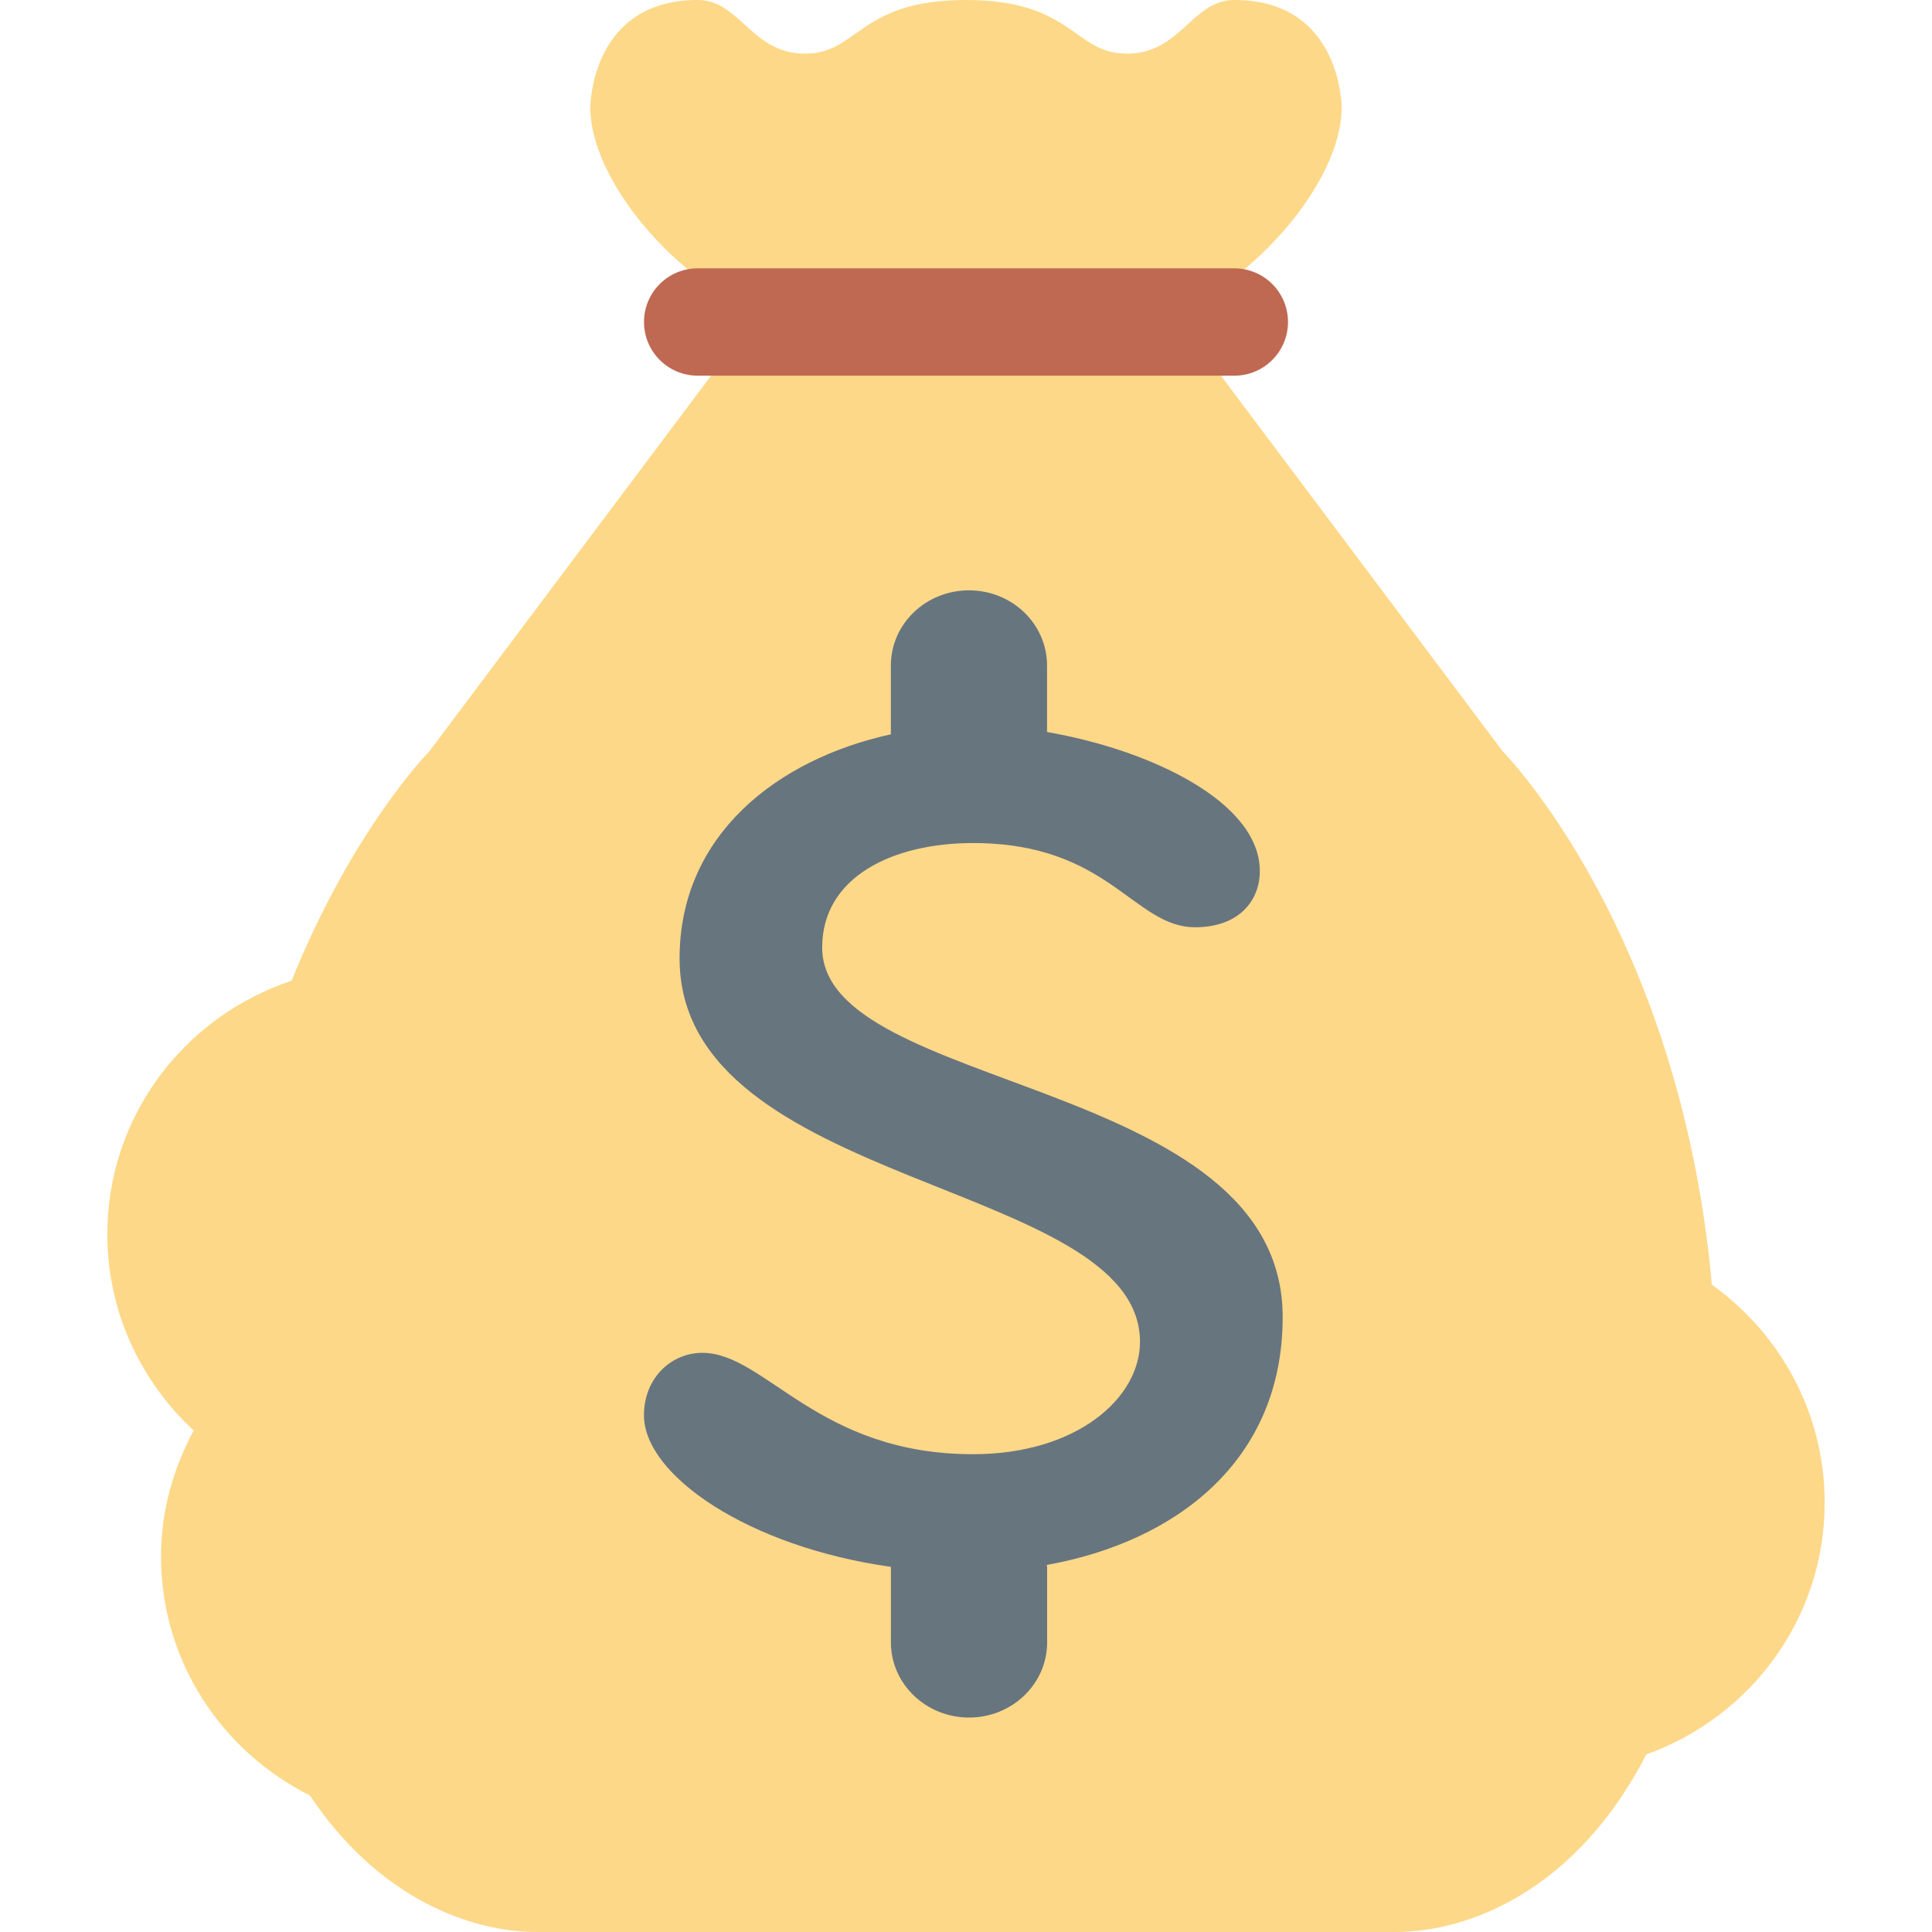
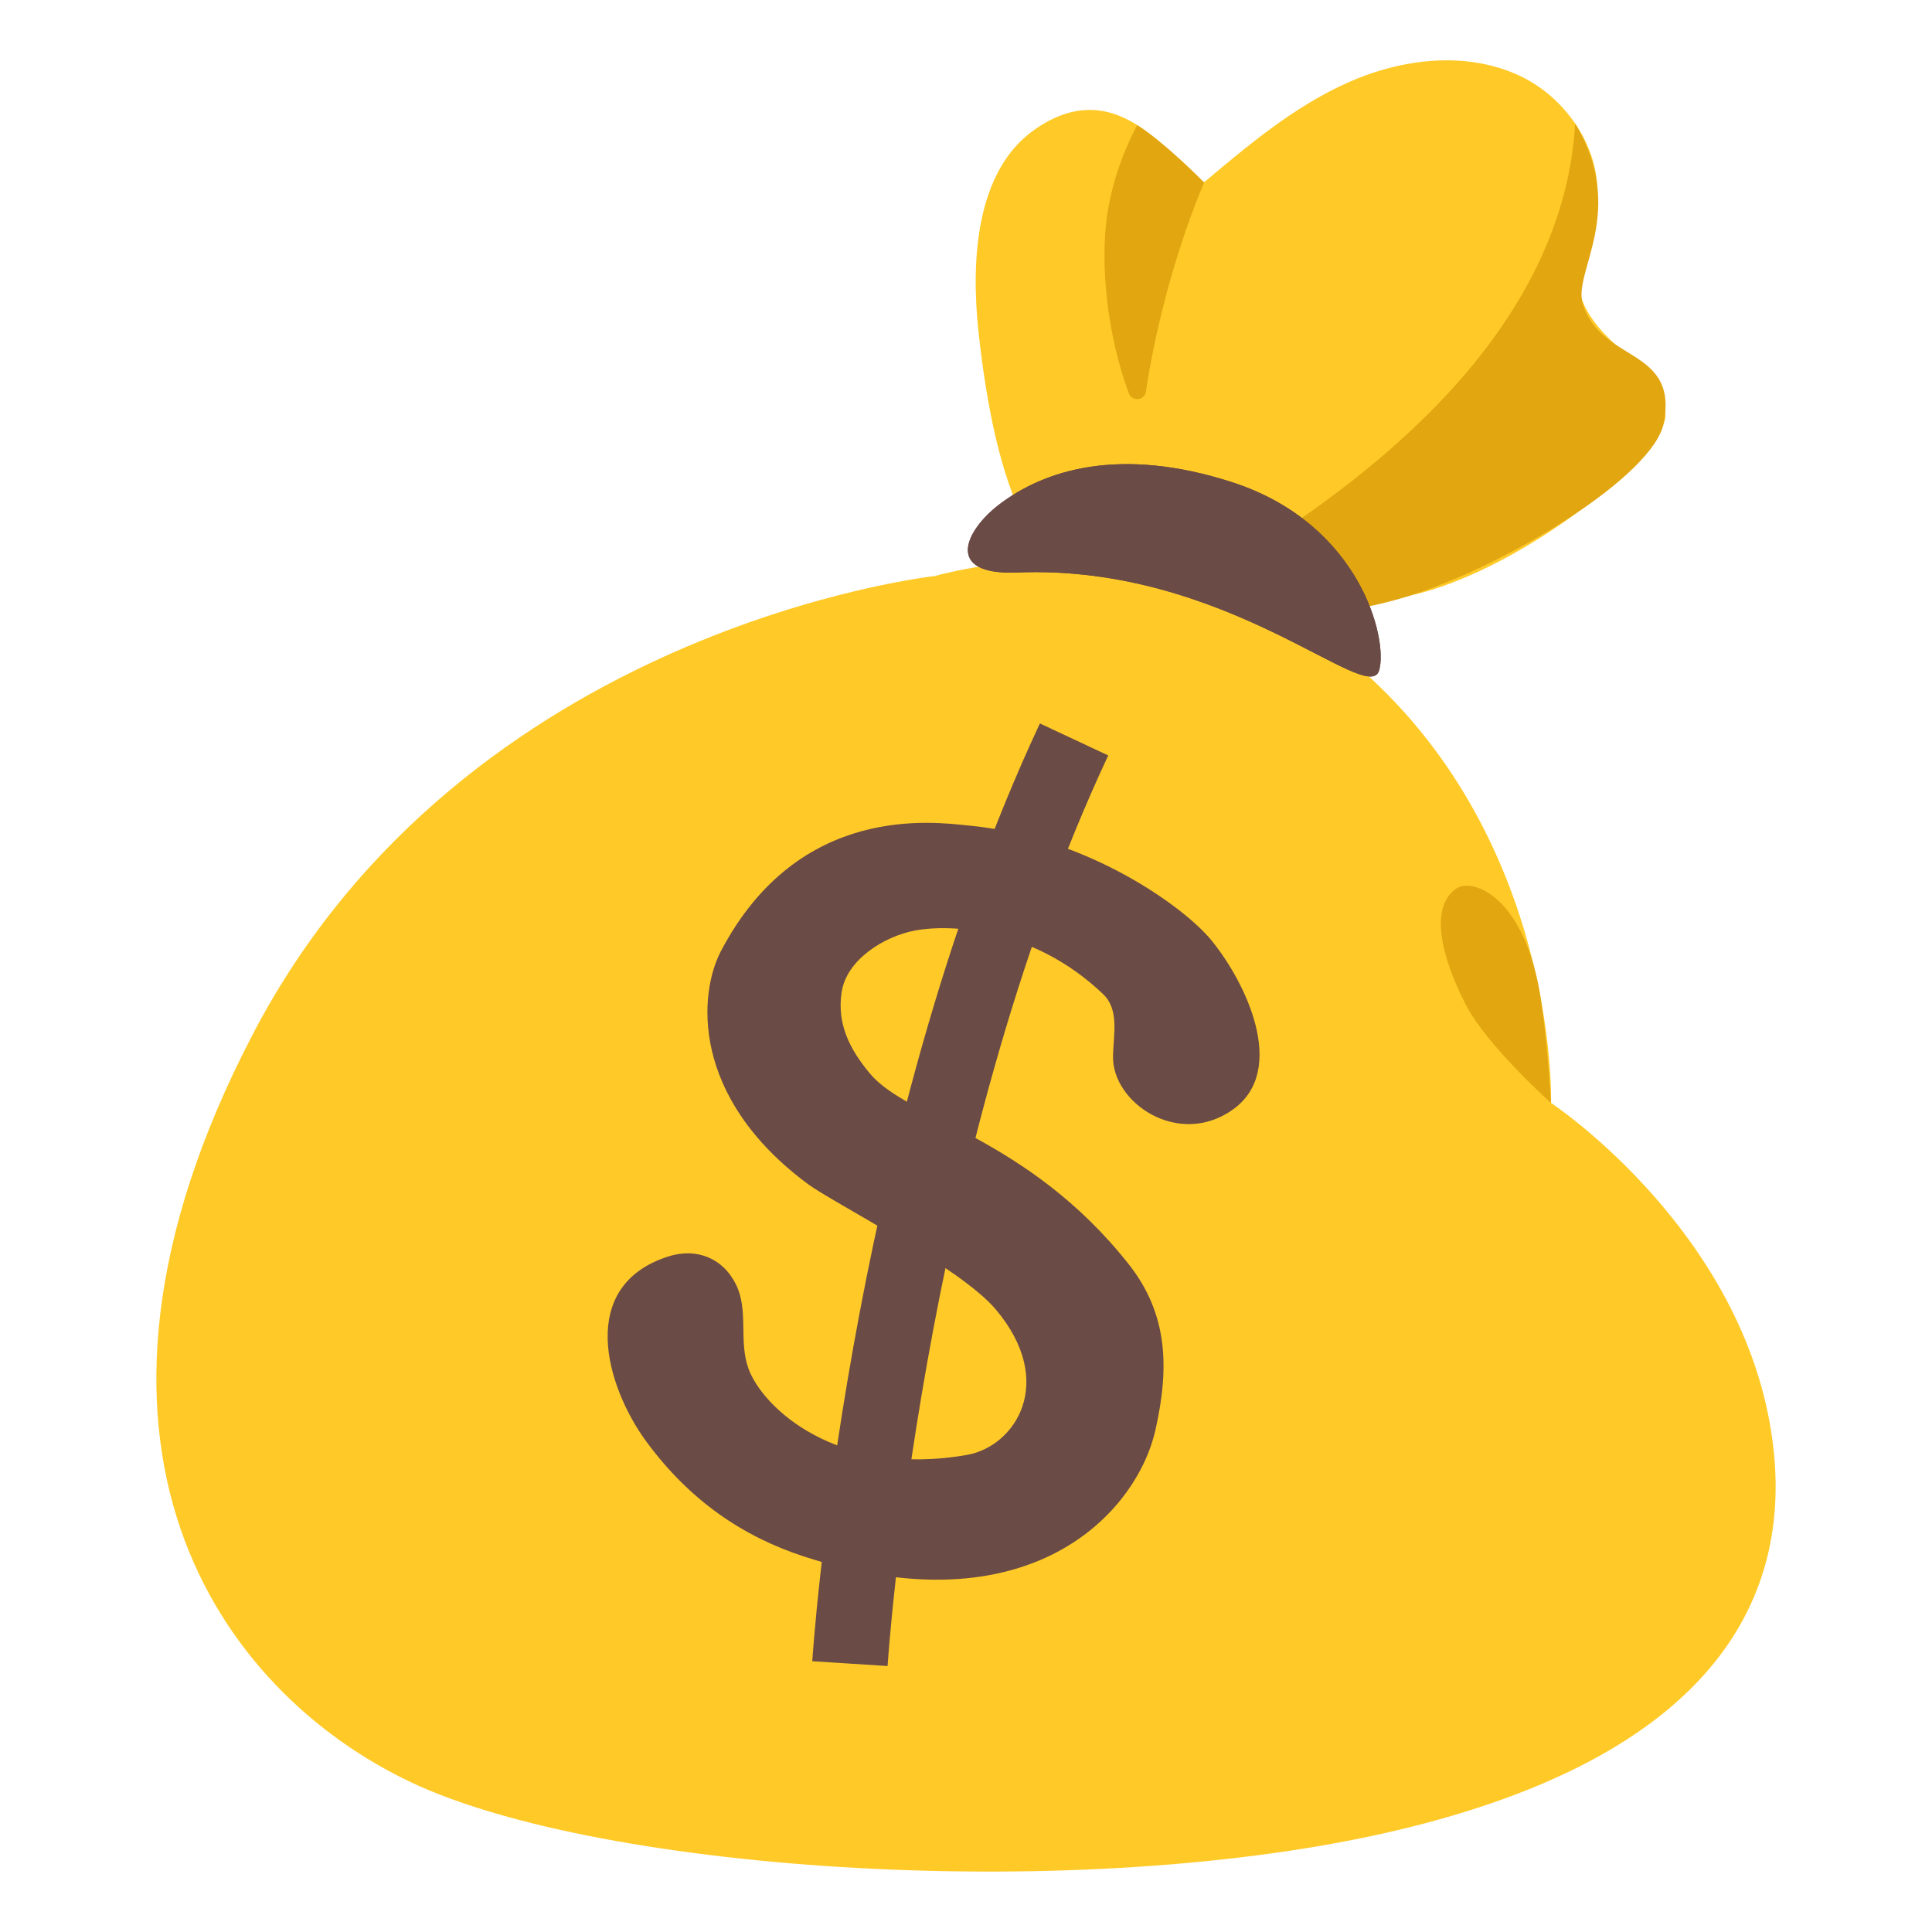
- <svg xmlns="http://www.w3.org/2000/svg" viewBox="0 0 36 36">
-   <path fill="#FDD888" d="M31.898 23.938C31.3 17.32 28 14 28 14l-6-8h-8l-6 8s-1.419 1.433-2.567 4.275C3.444 18.935 2 20.789 2 23c0 1.448.625 2.742 1.609 3.655C3.233 27.357 3 28.147 3 29c0 1.958 1.136 3.636 2.775 4.456C7.058 35.378 8.772 36 10 36h16c1.379 0 3.373-.779 4.678-3.31C32.609 31.999 34 30.17 34 28c0-1.678-.834-3.154-2.102-4.062zM18 6c.55 0 1.058-.158 1.5-.416.443.258.951.416 1.5.416 1.657 0 4-2.344 4-4 0 0 0-2-2-2-.788 0-1 1-2 1s-1-1-3-1-2 1-3 1-1.211-1-2-1c-2 0-2 2-2 2 0 1.656 2.344 4 4 4 .549 0 1.057-.158 1.5-.416.443.258.951.416 1.5.416z" />
-   <path fill="#BF6952" d="M24 6c0 .552-.447 1-1 1H13c-.552 0-1-.448-1-1s.448-1 1-1h10c.553 0 1 .448 1 1z" />
-   <path fill="#67757F" d="M23.901 24.542c0-4.477-8.581-4.185-8.581-6.886 0-1.308 1.301-1.947 2.811-1.947 2.538 0 2.99 1.569 4.139 1.569.813 0 1.205-.493 1.205-1.046 0-1.284-2.024-2.256-3.965-2.592V12.4c0-.773-.65-1.4-1.454-1.4-.805 0-1.456.627-1.456 1.4v1.283c-2.116.463-3.937 1.875-3.937 4.176 0 4.299 8.579 4.125 8.579 7.145 0 1.047-1.178 2.093-3.111 2.093-2.901 0-3.867-1.889-5.045-1.889-.574 0-1.087.464-1.087 1.164 0 1.113 1.938 2.451 4.603 2.824l-.001.01v1.398c0 .772.652 1.4 1.456 1.4.804 0 1.455-.628 1.455-1.4v-1.398c0-.017-.008-.03-.009-.045 2.398-.43 4.398-1.932 4.398-4.619z" />
+ <svg xmlns="http://www.w3.org/2000/svg" xmlns:xlink="http://www.w3.org/1999/xlink" version="1.1" x="0px" y="0px" viewBox="0 0 128 128" style="enable-background:new 0 0 128 128;" xml:space="preserve">
+   <g id="Layer_1" style="display:none;">
+     <linearGradient id="SVGID_1_" gradientUnits="userSpaceOnUse" x1="63.888" y1="123.969" x2="63.888" y2="4.018">
+       <stop offset="0" style="stop-color:#FFB74D" />
+       <stop offset="1" style="stop-color:#FFE0B2" />
+     </linearGradient>
+     <path style="display:inline;fill:url(#SVGID_1_);" d="M107.8,75.85c-1.58-2.84-3.49-5.53-5.48-8.11c-2.92-3.8-6.04-7.45-8.71-11.42   c-2.67-3.96-4.69-8.13-8.1-11.6c-3.07-3.22-6.95-5.39-11.04-6.33c-1.54-0.55-2.96-1.48-3.98-2.47H71v-3.99h-0.76   c0.01-1,0.12-1.32,0.35-1.89c1.55-4.45,2.97-8.86,4.52-13.31c0.36-1.08,0.71-2.09,1.43-2.93c0.83-1.08,2.14-1.83,3.09-2.91   c0.95-1.08,1.31-2.9,0.12-3.86c-2.02-0.36-4.16-0.13-6.07,0.72c0.59-1.08-0.12-2.53-1.19-3.13c-1.07-0.6-2.38-0.6-3.57-0.6   c-2.86,0-5.83,0.12-8.68,0.12c-1.31,0-2.86,0.12-3.69,1.08c-0.48,0.48-0.59,1.08-1.07,1.56c-1.31,1.44-3.57,0.96-5.47,0.6   s-4.4-0.12-5,1.8c-0.12,0.72,0,1.32,0.12,2.04c1.55,6.25,4.37,13.22,8.17,18.38c0.61,1.01,0.66,1.32,1.03,2.32H54v3.54   c0,0.54-2.15,1.48-2.55,1.7c-4.71,2.57-8.98,6.85-12.75,10.61c-3.99,3.97-7.63,8.28-10.89,12.87   c-5.38,7.57-11.08,16.46-11.71,25.93c-0.34,5.03,0.76,10.3,3.31,14.67c2.93,5.02,7.48,9.22,11.94,12.89   c4.45,3.66,9.65,6.43,15.18,8.06c0.06,0.02,0.11,0.03,0.17,0.05c11.8,3.45,25.38,1.33,36.69-3.03c7.62-2.94,14.37-7.4,20.24-13.07   c2.98-2.88,5.55-6.26,6.97-10.15C113.08,89.1,111.26,82.06,107.8,75.85z" />
+     <g style="display:inline;opacity:0.2;">
+       <path style="fill:#424242;" d="M68.92,7.02c0.62,0,1.36,0,1.82,0.12c-0.19,0.93,0.06,1.92,0.73,2.64    c0.58,0.63,1.39,0.97,2.21,0.97c0.41,0,0.82-0.08,1.21-0.26c0.37-0.16,0.76-0.29,1.15-0.39c-0.61,0.5-1.27,1.08-1.84,1.81    c-1.01,1.22-1.5,2.53-1.93,3.83c-0.78,2.24-1.54,4.5-2.27,6.69c-0.72,2.15-1.47,4.38-2.23,6.56c-0.35,0.89-0.52,1.57-0.53,2.9    c-0.01,0.75,0.26,1.48,0.76,2.03v0.31c-0.11,0.17-0.21,0.35-0.29,0.55c-0.46,1.13-0.19,2.42,0.68,3.28    c1.39,1.36,3.19,2.48,5.07,3.15c0.11,0.04,0.23,0.07,0.34,0.1c3.62,0.83,6.92,2.72,9.57,5.5c2.15,2.19,3.73,4.77,5.41,7.49    c0.74,1.21,1.51,2.45,2.34,3.69c1.91,2.83,4.03,5.51,6.08,8.09c0.91,1.14,1.84,2.32,2.74,3.49c2.28,2.97,3.95,5.43,5.24,7.74    c3.61,6.49,4.48,12.43,2.58,17.66c-1.12,3.07-3.21,6.11-6.23,9.02c-5.74,5.54-12.21,9.72-19.24,12.43    c-7.71,2.97-15.63,4.55-22.9,4.55c-4.24,0-8.23-0.54-11.86-1.6l-0.16-0.05c-5.1-1.5-9.99-4.09-14.13-7.5    c-3.99-3.28-8.45-7.29-11.25-12.08c-2.18-3.74-3.21-8.34-2.9-12.96c0.56-8.42,5.7-16.7,11.16-24.4    c3.16-4.44,6.71-8.64,10.56-12.48l0.08-0.08c3.61-3.6,7.7-7.68,11.99-10.02c0.05-0.03,0.13-0.07,0.23-0.11    c1.73-0.85,3.89-1.91,3.89-4.22V33.3c0.38-0.74,0.44-1.61,0.15-2.4c-0.06-0.18-0.12-0.33-0.17-0.47c-0.28-0.8-0.49-1.34-1.12-2.37    c-0.05-0.08-0.1-0.15-0.15-0.22c-3.23-4.38-6.01-10.65-7.65-17.21l-0.01-0.04c-0.02-0.11-0.04-0.21-0.05-0.3    c0.14-0.02,0.31-0.04,0.52-0.04c0.29,0,0.61,0.03,0.92,0.09l0.17,0.03c0.98,0.19,2.09,0.4,3.25,0.4c2,0,3.61-0.64,4.79-1.91    c0.5-0.52,0.79-1.05,0.98-1.4c0.03-0.05,0.06-0.11,0.09-0.16c0.15-0.05,0.54-0.15,1.51-0.15c1.46,0,2.96-0.03,4.4-0.06    C66.06,7.05,67.52,7.02,68.92,7.02 M68.92,4.02c-2.86,0-5.83,0.12-8.68,0.12c-1.31,0-2.86,0.12-3.69,1.08    c-0.48,0.48-0.59,1.08-1.07,1.56c-0.68,0.75-1.61,0.98-2.61,0.98c-0.94,0-1.94-0.2-2.86-0.38c-0.47-0.09-0.97-0.14-1.47-0.14    c-1.54,0-3.07,0.49-3.52,1.94c-0.12,0.72,0,1.32,0.12,2.04c1.55,6.25,4.37,13.22,8.17,18.38c0.61,1.01,0.66,1.32,1.03,2.32H54    v3.54c0,0.54-2.15,1.48-2.55,1.7c-4.71,2.57-8.98,6.85-12.75,10.61c-3.99,3.97-7.63,8.28-10.89,12.87    c-5.38,7.57-11.08,16.47-11.71,25.93c-0.34,5.03,0.76,10.3,3.31,14.67c2.93,5.02,7.48,9.22,11.94,12.89    c4.45,3.66,9.65,6.43,15.18,8.06c0.06,0.02,0.11,0.03,0.17,0.05c4.08,1.19,8.37,1.72,12.71,1.72c8.21,0,16.58-1.89,23.98-4.75    c7.62-2.94,14.37-7.4,20.24-13.07c2.98-2.88,5.55-6.26,6.97-10.15c2.51-6.9,0.68-13.94-2.78-20.15c-1.58-2.84-3.49-5.53-5.48-8.11    c-2.92-3.8-6.04-7.45-8.71-11.42c-2.67-3.96-4.69-8.13-8.1-11.6c-3.07-3.22-6.95-5.39-11.04-6.33c-1.54-0.55-2.96-1.48-3.98-2.47    H71v-3.99h-0.76c0.01-1,0.12-1.32,0.35-1.89c1.55-4.45,2.97-8.86,4.52-13.31c0.36-1.08,0.71-2.09,1.43-2.93    c0.83-1.08,2.14-1.83,3.09-2.91c0.95-1.08,1.31-2.9,0.12-3.86c-0.61-0.11-1.23-0.16-1.86-0.16c-1.44,0-2.88,0.29-4.21,0.88    c0.59-1.08-0.12-2.53-1.19-3.13C71.42,4.02,70.11,4.02,68.92,4.02L68.92,4.02z" />
+     </g>
+     <path style="display:inline;opacity:0.2;fill:#212121;" d="M65.17,35.14c-3.04-3.76-0.85-4.21-1.94-7.55   c-0.96-2.95-2.85-5.84-5.7-8.6c-0.07,0.31,0.36,1.62,0.4,1.93c0.72,3.03-0.56,5.99,0.74,9.06c1.05,2.47,3.43,3.7,6.13,6.06   C64.94,35.74,65.45,35.49,65.17,35.14z" />
+     <g style="display:inline;">
+       <path style="fill:#6D4C41;" d="M71.26,36.7H53.57c-1.48,0-2.69-1.21-2.69-2.69v0c0-1.48,1.21-2.69,2.69-2.69h17.69    c1.48,0,2.69,1.21,2.69,2.69v0C73.95,35.49,72.74,36.7,71.26,36.7z" />
+     </g>
+     <g style="display:inline;opacity:0.2;">
+       <g>
+         <path style="fill:#424242;" d="M71.26,32.32c0.93,0,1.69,0.76,1.69,1.69s-0.76,1.69-1.69,1.69H53.57c-0.93,0-1.69-0.76-1.69-1.69     s0.76-1.69,1.69-1.69H71.26 M71.26,31.32H53.57c-1.48,0-2.69,1.21-2.69,2.69s1.21,2.69,2.69,2.69h17.69     c1.48,0,2.69-1.21,2.69-2.69S72.74,31.32,71.26,31.32L71.26,31.32z" />
+       </g>
+     </g>
+     <linearGradient id="SVGID_3_" gradientUnits="userSpaceOnUse" x1="62.417" y1="112" x2="62.417" y2="50">
+       <stop offset="2.331792e-03" style="stop-color:#5D4037" />
+       <stop offset="1" style="stop-color:#795548" />
+     </linearGradient>
+     <path style="display:inline;fill:url(#SVGID_3_);" d="M77.39,92.77c0-2.28-0.44-4.26-1.3-5.96c-0.87-1.7-2.22-3.18-4.06-4.46   c-1.66-1.15-3.91-2.22-6.74-3.2l0.19-16.28c1.35,0.41,2.48,1.19,3.41,2.34c1.23,1.53,1.94,3.3,2.11,5.75   c0.05,0.7,0.6,1.04,1.31,1.04h3.32c0.74,0,1.35-0.39,1.31-1.12c-0.19-3.77-0.95-6.68-2.75-8.95C72.18,59.4,69,58,66,57.51v-5.59   c0-0.83-1.13-1.91-1.96-1.91h-1.81C61.41,50,61,51.09,61,51.91v4.1l-0.15,1.46c-3.58,0.43-6.46,1.77-8.5,4.02   c-2.05,2.25-3.11,5.14-3.11,8.66c0,3.46,1.03,6.31,3.12,8.55c1.79,1.92,4.48,3.52,8.08,4.82l-0.19,16.7   c-1.87-0.31-3.38-1.06-4.54-2.24c-1.36-1.39-2.13-3.35-2.31-5.77c-0.05-0.67-0.63-1.22-1.3-1.22h-3.35c-0.74,0-1.35,0.66-1.31,1.4   c0.22,3.62,1.24,6.56,3.26,8.77c2.27,2.48,5.29,3.92,9.29,4.29v4.66c0,0.83,0.86,1.89,1.69,1.89h1.78c0.83,0,1.54-1.06,1.54-1.89   v-3.29l0-1.36c3.92-0.41,6.96-1.72,9.14-3.93C76.31,99.32,77.39,96.4,77.39,92.77z M57.31,75.29c-1.43-1.3-2.14-3.05-2.14-5.24   c0-2.37,0.68-4.21,2.03-5.53c0.89-0.87,2.05-1.45,3.47-1.75L60.5,77.32C59.16,76.68,58.09,76,57.31,75.29z M69.02,98.37   c-1.06,0.89-2.39,1.49-3.98,1.79l0.18-14.89c1.81,0.8,3.2,1.66,4.14,2.57c1.38,1.35,2.08,3.02,2.08,4.99   C71.43,95.17,70.63,97.02,69.02,98.37z" />
+   </g>
+   <g id="Layer_1_copy">
+     <g>
+       <linearGradient id="SVGID_4_" gradientUnits="userSpaceOnUse" x1="90.788" y1="52.233" x2="90.788" y2="52.233" gradientTransform="matrix(0.9922 0.1244 -0.1244 0.9922 -16.4787 -22.858)">
+         <stop offset="2.331792e-03" style="stop-color:#5D4037" />
+         <stop offset="1" style="stop-color:#795548" />
+       </linearGradient>
+       <path style="fill:none;stroke:url(#SVGID_4_);stroke-width:6.521;stroke-linecap:round;stroke-miterlimit:10;" d="M67.11,40.26" />
+       <g>
+         <g>
+           <path style="fill:#FFCA28;" d="M93.46,39.45c6.71-1.49,15.45-8.15,16.78-11.43c0.78-1.92-3.11-4.92-4.15-6.13      c-2.38-2.76-1.42-4.12-0.5-7.41c1.05-3.74-1.44-7.87-4.97-9.49c-3.53-1.62-7.75-1.11-11.3,0.47s-6.58,4.12-9.55,6.62      c-2.17-1.37-5.63-7.42-11.23-3.49c-3.87,2.71-4.22,8.61-3.72,13.32c1.17,10.87,3.85,16.51,8.9,18.03      C80.1,41.86,87.16,40.85,93.46,39.45z" />
+           <path style="fill:#E2A610;" d="M104.36,8.18c-0.85,14.65-15.14,24.37-21.92,28.65l4.4,3.78c0,0,2.79,0.06,6.61-1.16      c6.55-2.08,16.12-7.96,16.78-11.43c0.97-5.05-4.21-3.95-5.38-7.94C104.24,17.97,107.82,13.98,104.36,8.18z" />
+           <path style="fill:#E2A610;" d="M79.78,12.09c0,0-2.55-2.61-4.44-3.8c-0.94,1.77-1.61,3.69-1.94,5.67      c-0.59,3.48,0,8.42,1.39,12.1c0.22,0.57,1.04,0.48,1.13-0.12C77.12,18.03,79.78,12.09,79.78,12.09z" />
+         </g>
+         <path style="fill:#FFCA28;" d="M61.96,38.16c0,0-31.19,3.37-45.26,30.45s-2.11,43.5,10.55,49.48     c12.66,5.98,44.56,8.09,65.31,3.17s25.94-15.12,24.97-24.97c-1.41-14.38-14.77-23.22-14.77-23.22s0.53-17.76-13.25-29.29     C77.28,33.54,61.96,38.16,61.96,38.16z" />
+       </g>
+       <path style="fill:#6B4B46;" d="M74.76,83.73c-6.69-8.44-14.59-9.57-17.12-12.6c-1.38-1.65-2.19-3.32-1.88-5.39    c0.33-2.2,2.88-3.72,4.86-4.09c2.31-0.44,7.82-0.21,12.45,4.2c1.1,1.04,0.7,2.66,0.67,4.11c-0.08,3.11,4.37,6.13,7.97,3.53    c3.61-2.61,0.84-8.42-1.49-11.24c-1.76-2.13-8.14-6.82-16.07-7.56c-2.23-0.21-11.2-1.54-16.38,8.31    c-1.49,2.83-2.04,9.67,5.76,15.45c1.63,1.21,10.09,5.51,12.44,8.3c4.07,4.83,1.28,9.08-1.9,9.64c-8.67,1.52-13.58-3.17-14.49-5.74    c-0.65-1.83,0.03-3.81-0.81-5.53c-0.86-1.77-2.62-2.47-4.48-1.88c-6.1,1.94-4.16,8.61-1.46,12.28c2.89,3.93,6.44,6.3,10.43,7.6    c14.89,4.85,22.05-2.81,23.3-8.42C77.48,90.59,77.38,87.03,74.76,83.73z" />
+       <path style="fill:none;stroke:#6B4B46;stroke-width:5;stroke-miterlimit:10;" d="M71.16,48.99    c-12.67,27.06-14.85,61.23-14.85,61.23" />
+       <path style="fill:#6D4C41;" d="M81.67,31.96c8.44,2.75,10.31,10.38,9.7,12.46c-0.73,2.44-10.08-7.06-23.98-6.49    c-4.86,0.2-3.45-2.78-1.2-4.5C69.16,31.16,74.15,29.52,81.67,31.96z" />
+       <path style="fill:#6B4B46;" d="M81.67,31.96c8.44,2.75,10.31,10.38,9.7,12.46c-0.73,2.44-10.08-7.06-23.98-6.49    c-4.86,0.2-3.45-2.78-1.2-4.5C69.16,31.16,74.15,29.52,81.67,31.96z" />
+     </g>
+     <path style="fill:#E2A610;" d="M96.49,58.86c1.06-0.73,4.62,0.53,5.62,7.5c0.49,3.41,0.64,6.71,0.64,6.71s-4.2-3.77-5.59-6.42   C95.41,63.3,94.73,60.06,96.49,58.86z" />
+   </g>
+   <g id="Layer_2" style="display:none;">
+     <g style="display:inline;">
+       <g style="opacity:0.6;">
+         <circle style="opacity:0.61;fill:none;stroke:#000000;stroke-width:0.263;stroke-miterlimit:10;" cx="64" cy="64" r="28" />
+         <line style="opacity:0.61;fill:none;stroke:#000000;stroke-miterlimit:10;" x1="83.5" y1="0" x2="83.5" y2="128" />
+         <line style="opacity:0.61;fill:none;stroke:#000000;stroke-miterlimit:10;" x1="43.5" y1="0" x2="43.5" y2="128" />
+         <line style="opacity:0.61;fill:none;stroke:#000000;stroke-miterlimit:10;" x1="63.5" y1="0" x2="63.5" y2="128" />
+         <line style="opacity:0.61;fill:none;stroke:#000000;stroke-miterlimit:10;" x1="128" y1="64.5" x2="0" y2="64.5" />
+         <line style="opacity:0.61;fill:none;stroke:#000000;stroke-miterlimit:10;" x1="128" y1="44.5" x2="0" y2="44.5" />
+         <line style="opacity:0.61;fill:none;stroke:#000000;stroke-miterlimit:10;" x1="128" y1="83.5" x2="0" y2="83.5" />
+         <line style="opacity:0.61;fill:none;stroke:#000000;stroke-width:0.25;stroke-miterlimit:10;" x1="128" y1="128" x2="0" y2="0" />
+         <line style="opacity:0.61;fill:none;stroke:#000000;stroke-width:0.25;stroke-miterlimit:10;" x1="0" y1="128" x2="128" y2="0" />
+         <g style="opacity:0.61;">
+           <g>
+             <path d="M64,4.26c32.94,0,59.74,26.8,59.74,59.74S96.94,123.74,64,123.74S4.26,96.94,4.26,64S31.06,4.26,64,4.26 M64,4       C30.86,4,4,30.86,4,64s26.86,60,60,60s60-26.86,60-60S97.14,4,64,4L64,4z" />
+           </g>
+         </g>
+         <path style="opacity:0.61;fill:none;stroke:#000000;stroke-miterlimit:10;" d="M115.5,108.47c0,4.43-3.59,8.03-8.03,8.03H19.53     c-4.43,0-8.03-3.59-8.03-8.03V20.53c0-4.43,3.59-8.03,8.03-8.03h87.94c4.43,0,8.03,3.59,8.03,8.03V108.47z" />
+         <path style="opacity:0.61;fill:none;stroke:#000000;stroke-miterlimit:10;" d="M107.5,116.5c0,4.42-3.58,8-8,8h-72     c-4.42,0-8-3.58-8-8v-104c0-4.42,3.58-8,8-8h72c4.42,0,8,3.58,8,8V116.5z" />
+         <path style="opacity:0.61;fill:none;stroke:#000000;stroke-miterlimit:10;" d="M123.5,98.27c0,5.65-4.58,10.23-10.23,10.23H13.73     c-5.65,0-10.23-4.58-10.23-10.23V30.73c0-5.65,4.58-10.23,10.23-10.23h99.54c5.65,0,10.23,4.58,10.23,10.23V98.27z" />
+       </g>
+       <g>
+         <g style="opacity:0.2;">
+           <defs>
+             <rect id="SVGID_2_" x="0" style="opacity:0.2;" width="128" height="128" />
+           </defs>
+           <clipPath id="SVGID_5_">
+             <use xlink:href="#SVGID_2_" style="overflow:visible;" />
+           </clipPath>
+           <g style="clip-path:url(#SVGID_5_);">
+             <g>
+               <line style="fill:none;stroke:#000000;stroke-miterlimit:10;" x1="-28.5" y1="160" x2="-28.5" y2="-32" />
+               <line style="fill:none;stroke:#000000;stroke-miterlimit:10;" x1="-24.5" y1="160" x2="-24.5" y2="-32" />
+               <line style="fill:none;stroke:#000000;stroke-miterlimit:10;" x1="-20.5" y1="160" x2="-20.5" y2="-32" />
+               <line style="fill:none;stroke:#000000;stroke-miterlimit:10;" x1="-16.5" y1="160" x2="-16.5" y2="-32" />
+               <line style="fill:none;stroke:#000000;stroke-miterlimit:10;" x1="-12.5" y1="160" x2="-12.5" y2="-32" />
+               <line style="fill:none;stroke:#000000;stroke-miterlimit:10;" x1="-8.5" y1="160" x2="-8.5" y2="-32" />
+               <line style="fill:none;stroke:#000000;stroke-miterlimit:10;" x1="-4.5" y1="160" x2="-4.5" y2="-32" />
+               <line style="fill:none;stroke:#000000;stroke-miterlimit:10;" x1="-0.5" y1="160" x2="-0.5" y2="-32" />
+               <line style="fill:none;stroke:#000000;stroke-miterlimit:10;" x1="3.5" y1="160" x2="3.5" y2="-32" />
+               <line style="fill:none;stroke:#000000;stroke-miterlimit:10;" x1="7.5" y1="160" x2="7.5" y2="-32" />
+               <line style="fill:none;stroke:#000000;stroke-miterlimit:10;" x1="11.5" y1="160" x2="11.5" y2="-32" />
+               <line style="fill:none;stroke:#000000;stroke-miterlimit:10;" x1="15.5" y1="160" x2="15.5" y2="-32" />
+               <line style="fill:none;stroke:#000000;stroke-miterlimit:10;" x1="19.5" y1="160" x2="19.5" y2="-32" />
+               <line style="fill:none;stroke:#000000;stroke-miterlimit:10;" x1="23.5" y1="160" x2="23.5" y2="-32" />
+               <line style="fill:none;stroke:#000000;stroke-miterlimit:10;" x1="27.5" y1="160" x2="27.5" y2="-32" />
+               <line style="fill:none;stroke:#000000;stroke-miterlimit:10;" x1="31.5" y1="160" x2="31.5" y2="-32" />
+               <line style="fill:none;stroke:#000000;stroke-miterlimit:10;" x1="35.5" y1="160" x2="35.5" y2="-32" />
+               <line style="fill:none;stroke:#000000;stroke-miterlimit:10;" x1="39.5" y1="160" x2="39.5" y2="-32" />
+               <line style="fill:none;stroke:#000000;stroke-miterlimit:10;" x1="43.5" y1="160" x2="43.5" y2="-32" />
+               <line style="fill:none;stroke:#000000;stroke-miterlimit:10;" x1="47.5" y1="160" x2="47.5" y2="-32" />
+               <line style="fill:none;stroke:#000000;stroke-miterlimit:10;" x1="51.5" y1="160" x2="51.5" y2="-32" />
+               <line style="fill:none;stroke:#000000;stroke-miterlimit:10;" x1="55.5" y1="160" x2="55.5" y2="-32" />
+               <line style="fill:none;stroke:#000000;stroke-miterlimit:10;" x1="59.5" y1="160" x2="59.5" y2="-32" />
+               <line style="fill:none;stroke:#000000;stroke-miterlimit:10;" x1="63.5" y1="160" x2="63.5" y2="-32" />
+               <line style="fill:none;stroke:#000000;stroke-miterlimit:10;" x1="67.5" y1="160" x2="67.5" y2="-32" />
+               <line style="fill:none;stroke:#000000;stroke-miterlimit:10;" x1="71.5" y1="160" x2="71.5" y2="-32" />
+               <line style="fill:none;stroke:#000000;stroke-miterlimit:10;" x1="75.5" y1="160" x2="75.5" y2="-32" />
+               <line style="fill:none;stroke:#000000;stroke-miterlimit:10;" x1="79.5" y1="160" x2="79.5" y2="-32" />
+               <line style="fill:none;stroke:#000000;stroke-miterlimit:10;" x1="83.5" y1="160" x2="83.5" y2="-32" />
+               <line style="fill:none;stroke:#000000;stroke-miterlimit:10;" x1="87.5" y1="160" x2="87.5" y2="-32" />
+               <line style="fill:none;stroke:#000000;stroke-miterlimit:10;" x1="91.5" y1="160" x2="91.5" y2="-32" />
+               <line style="fill:none;stroke:#000000;stroke-miterlimit:10;" x1="95.5" y1="160" x2="95.5" y2="-32" />
+               <line style="fill:none;stroke:#000000;stroke-miterlimit:10;" x1="99.5" y1="160" x2="99.5" y2="-32" />
+               <line style="fill:none;stroke:#000000;stroke-miterlimit:10;" x1="103.5" y1="160" x2="103.5" y2="-32" />
+               <line style="fill:none;stroke:#000000;stroke-miterlimit:10;" x1="107.5" y1="160" x2="107.5" y2="-32" />
+               <line style="fill:none;stroke:#000000;stroke-miterlimit:10;" x1="111.5" y1="160" x2="111.5" y2="-32" />
+               <line style="fill:none;stroke:#000000;stroke-miterlimit:10;" x1="115.5" y1="160" x2="115.5" y2="-32" />
+               <line style="fill:none;stroke:#000000;stroke-miterlimit:10;" x1="119.5" y1="160" x2="119.5" y2="-32" />
+               <line style="fill:none;stroke:#000000;stroke-miterlimit:10;" x1="123.5" y1="160" x2="123.5" y2="-32" />
+               <line style="fill:none;stroke:#000000;stroke-miterlimit:10;" x1="127.5" y1="160" x2="127.5" y2="-32" />
+               <line style="fill:none;stroke:#000000;stroke-miterlimit:10;" x1="131.5" y1="160" x2="131.5" y2="-32" />
+               <line style="fill:none;stroke:#000000;stroke-miterlimit:10;" x1="135.5" y1="160" x2="135.5" y2="-32" />
+               <line style="fill:none;stroke:#000000;stroke-miterlimit:10;" x1="136.5" y1="166" x2="136.5" y2="-26" />
+               <line style="fill:none;stroke:#000000;stroke-miterlimit:10;" x1="143.5" y1="160" x2="143.5" y2="-32" />
+               <line style="fill:none;stroke:#000000;stroke-miterlimit:10;" x1="147.5" y1="160" x2="147.5" y2="-32" />
+               <line style="fill:none;stroke:#000000;stroke-miterlimit:10;" x1="151.5" y1="160" x2="151.5" y2="-32" />
+               <line style="fill:none;stroke:#000000;stroke-miterlimit:10;" x1="155.5" y1="160" x2="155.5" y2="-32" />
+             </g>
+             <g>
+               <line style="fill:none;stroke:#000000;stroke-miterlimit:10;" x1="-32" y1="-27.5" x2="160" y2="-27.5" />
+               <line style="fill:none;stroke:#000000;stroke-miterlimit:10;" x1="-32" y1="-23.5" x2="160" y2="-23.5" />
+               <line style="fill:none;stroke:#000000;stroke-miterlimit:10;" x1="-32" y1="-19.5" x2="160" y2="-19.5" />
+               <line style="fill:none;stroke:#000000;stroke-miterlimit:10;" x1="-32" y1="-15.5" x2="160" y2="-15.5" />
+               <line style="fill:none;stroke:#000000;stroke-miterlimit:10;" x1="-32" y1="-11.5" x2="160" y2="-11.5" />
+               <line style="fill:none;stroke:#000000;stroke-miterlimit:10;" x1="-32" y1="-7.5" x2="160" y2="-7.5" />
+               <line style="fill:none;stroke:#000000;stroke-miterlimit:10;" x1="-32" y1="-3.5" x2="160" y2="-3.5" />
+               <line style="fill:none;stroke:#000000;stroke-miterlimit:10;" x1="-32" y1="0.5" x2="160" y2="0.5" />
+               <line style="fill:none;stroke:#000000;stroke-miterlimit:10;" x1="-32" y1="4.5" x2="160" y2="4.5" />
+               <line style="fill:none;stroke:#000000;stroke-miterlimit:10;" x1="-32" y1="8.5" x2="160" y2="8.5" />
+               <line style="fill:none;stroke:#000000;stroke-miterlimit:10;" x1="-32" y1="12.5" x2="160" y2="12.5" />
+               <line style="fill:none;stroke:#000000;stroke-miterlimit:10;" x1="-32" y1="16.5" x2="160" y2="16.5" />
+               <line style="fill:none;stroke:#000000;stroke-miterlimit:10;" x1="-32" y1="20.5" x2="160" y2="20.5" />
+               <line style="fill:none;stroke:#000000;stroke-miterlimit:10;" x1="-32" y1="24.5" x2="160" y2="24.5" />
+               <line style="fill:none;stroke:#000000;stroke-miterlimit:10;" x1="-32" y1="28.5" x2="160" y2="28.5" />
+               <line style="fill:none;stroke:#000000;stroke-miterlimit:10;" x1="-32" y1="32.5" x2="160" y2="32.5" />
+               <line style="fill:none;stroke:#000000;stroke-miterlimit:10;" x1="-32" y1="36.5" x2="160" y2="36.5" />
+               <line style="fill:none;stroke:#000000;stroke-miterlimit:10;" x1="-32" y1="40.5" x2="160" y2="40.5" />
+               <line style="fill:none;stroke:#000000;stroke-miterlimit:10;" x1="-32" y1="44.5" x2="160" y2="44.5" />
+               <line style="fill:none;stroke:#000000;stroke-miterlimit:10;" x1="-32" y1="48.5" x2="160" y2="48.5" />
+               <line style="fill:none;stroke:#000000;stroke-miterlimit:10;" x1="-32" y1="52.5" x2="160" y2="52.5" />
+               <line style="fill:none;stroke:#000000;stroke-miterlimit:10;" x1="-32" y1="56.5" x2="160" y2="56.5" />
+               <line style="fill:none;stroke:#000000;stroke-miterlimit:10;" x1="-32" y1="60.5" x2="160" y2="60.5" />
+               <line style="fill:none;stroke:#000000;stroke-miterlimit:10;" x1="-32" y1="64.5" x2="160" y2="64.5" />
+               <line style="fill:none;stroke:#000000;stroke-miterlimit:10;" x1="-32" y1="68.5" x2="160" y2="68.5" />
+               <line style="fill:none;stroke:#000000;stroke-miterlimit:10;" x1="-32" y1="72.5" x2="160" y2="72.5" />
+               <line style="fill:none;stroke:#000000;stroke-miterlimit:10;" x1="-32" y1="76.5" x2="160" y2="76.5" />
+               <line style="fill:none;stroke:#000000;stroke-miterlimit:10;" x1="-32" y1="80.5" x2="160" y2="80.5" />
+               <line style="fill:none;stroke:#000000;stroke-miterlimit:10;" x1="-32" y1="84.5" x2="160" y2="84.5" />
+               <line style="fill:none;stroke:#000000;stroke-miterlimit:10;" x1="-32" y1="88.5" x2="160" y2="88.5" />
+               <line style="fill:none;stroke:#000000;stroke-miterlimit:10;" x1="-32" y1="92.5" x2="160" y2="92.5" />
+               <line style="fill:none;stroke:#000000;stroke-miterlimit:10;" x1="-32" y1="96.5" x2="160" y2="96.5" />
+               <line style="fill:none;stroke:#000000;stroke-miterlimit:10;" x1="-32" y1="100.5" x2="160" y2="100.5" />
+               <line style="fill:none;stroke:#000000;stroke-miterlimit:10;" x1="-32" y1="104.5" x2="160" y2="104.5" />
+               <line style="fill:none;stroke:#000000;stroke-miterlimit:10;" x1="-32" y1="108.5" x2="160" y2="108.5" />
+               <line style="fill:none;stroke:#000000;stroke-miterlimit:10;" x1="-32" y1="112.5" x2="160" y2="112.5" />
+               <line style="fill:none;stroke:#000000;stroke-miterlimit:10;" x1="-32" y1="116.5" x2="160" y2="116.5" />
+               <line style="fill:none;stroke:#000000;stroke-miterlimit:10;" x1="-32" y1="120.5" x2="160" y2="120.5" />
+               <line style="fill:none;stroke:#000000;stroke-miterlimit:10;" x1="-32" y1="124.5" x2="160" y2="124.5" />
+               <line style="fill:none;stroke:#000000;stroke-miterlimit:10;" x1="-32" y1="128.5" x2="160" y2="128.5" />
+               <line style="fill:none;stroke:#000000;stroke-miterlimit:10;" x1="-32" y1="132.5" x2="160" y2="132.5" />
+               <line style="fill:none;stroke:#000000;stroke-miterlimit:10;" x1="-32" y1="136.5" x2="160" y2="136.5" />
+               <line style="fill:none;stroke:#000000;stroke-miterlimit:10;" x1="-32" y1="140.5" x2="160" y2="140.5" />
+               <line style="fill:none;stroke:#000000;stroke-miterlimit:10;" x1="-32" y1="144.5" x2="160" y2="144.5" />
+               <line style="fill:none;stroke:#000000;stroke-miterlimit:10;" x1="-32" y1="148.5" x2="160" y2="148.5" />
+               <line style="fill:none;stroke:#000000;stroke-miterlimit:10;" x1="-32" y1="152.5" x2="160" y2="152.5" />
+               <line style="fill:none;stroke:#000000;stroke-miterlimit:10;" x1="-32" y1="156.5" x2="160" y2="156.5" />
+             </g>
+             <g>
+               <path d="M160-32v192H-32V-32H160 M160-32H-32v192h192V-32L160-32z" />
+             </g>
+           </g>
+         </g>
+         <g>
+           <rect x="0" style="opacity:0.3;fill:#F44336;" width="4" height="128" />
+           <rect x="124" style="opacity:0.3;fill:#F44336;" width="4" height="128" />
+           <rect x="62" y="-58" transform="matrix(-1.836970e-16 1 -1 -1.836970e-16 66 -62)" style="opacity:0.3;fill:#F44336;" width="4" height="120" />
+           <rect x="62" y="66" transform="matrix(-1.836970e-16 1 -1 -1.836970e-16 190 62)" style="opacity:0.3;fill:#F44336;" width="4" height="120" />
+         </g>
+       </g>
+     </g>
+   </g>
</svg>
